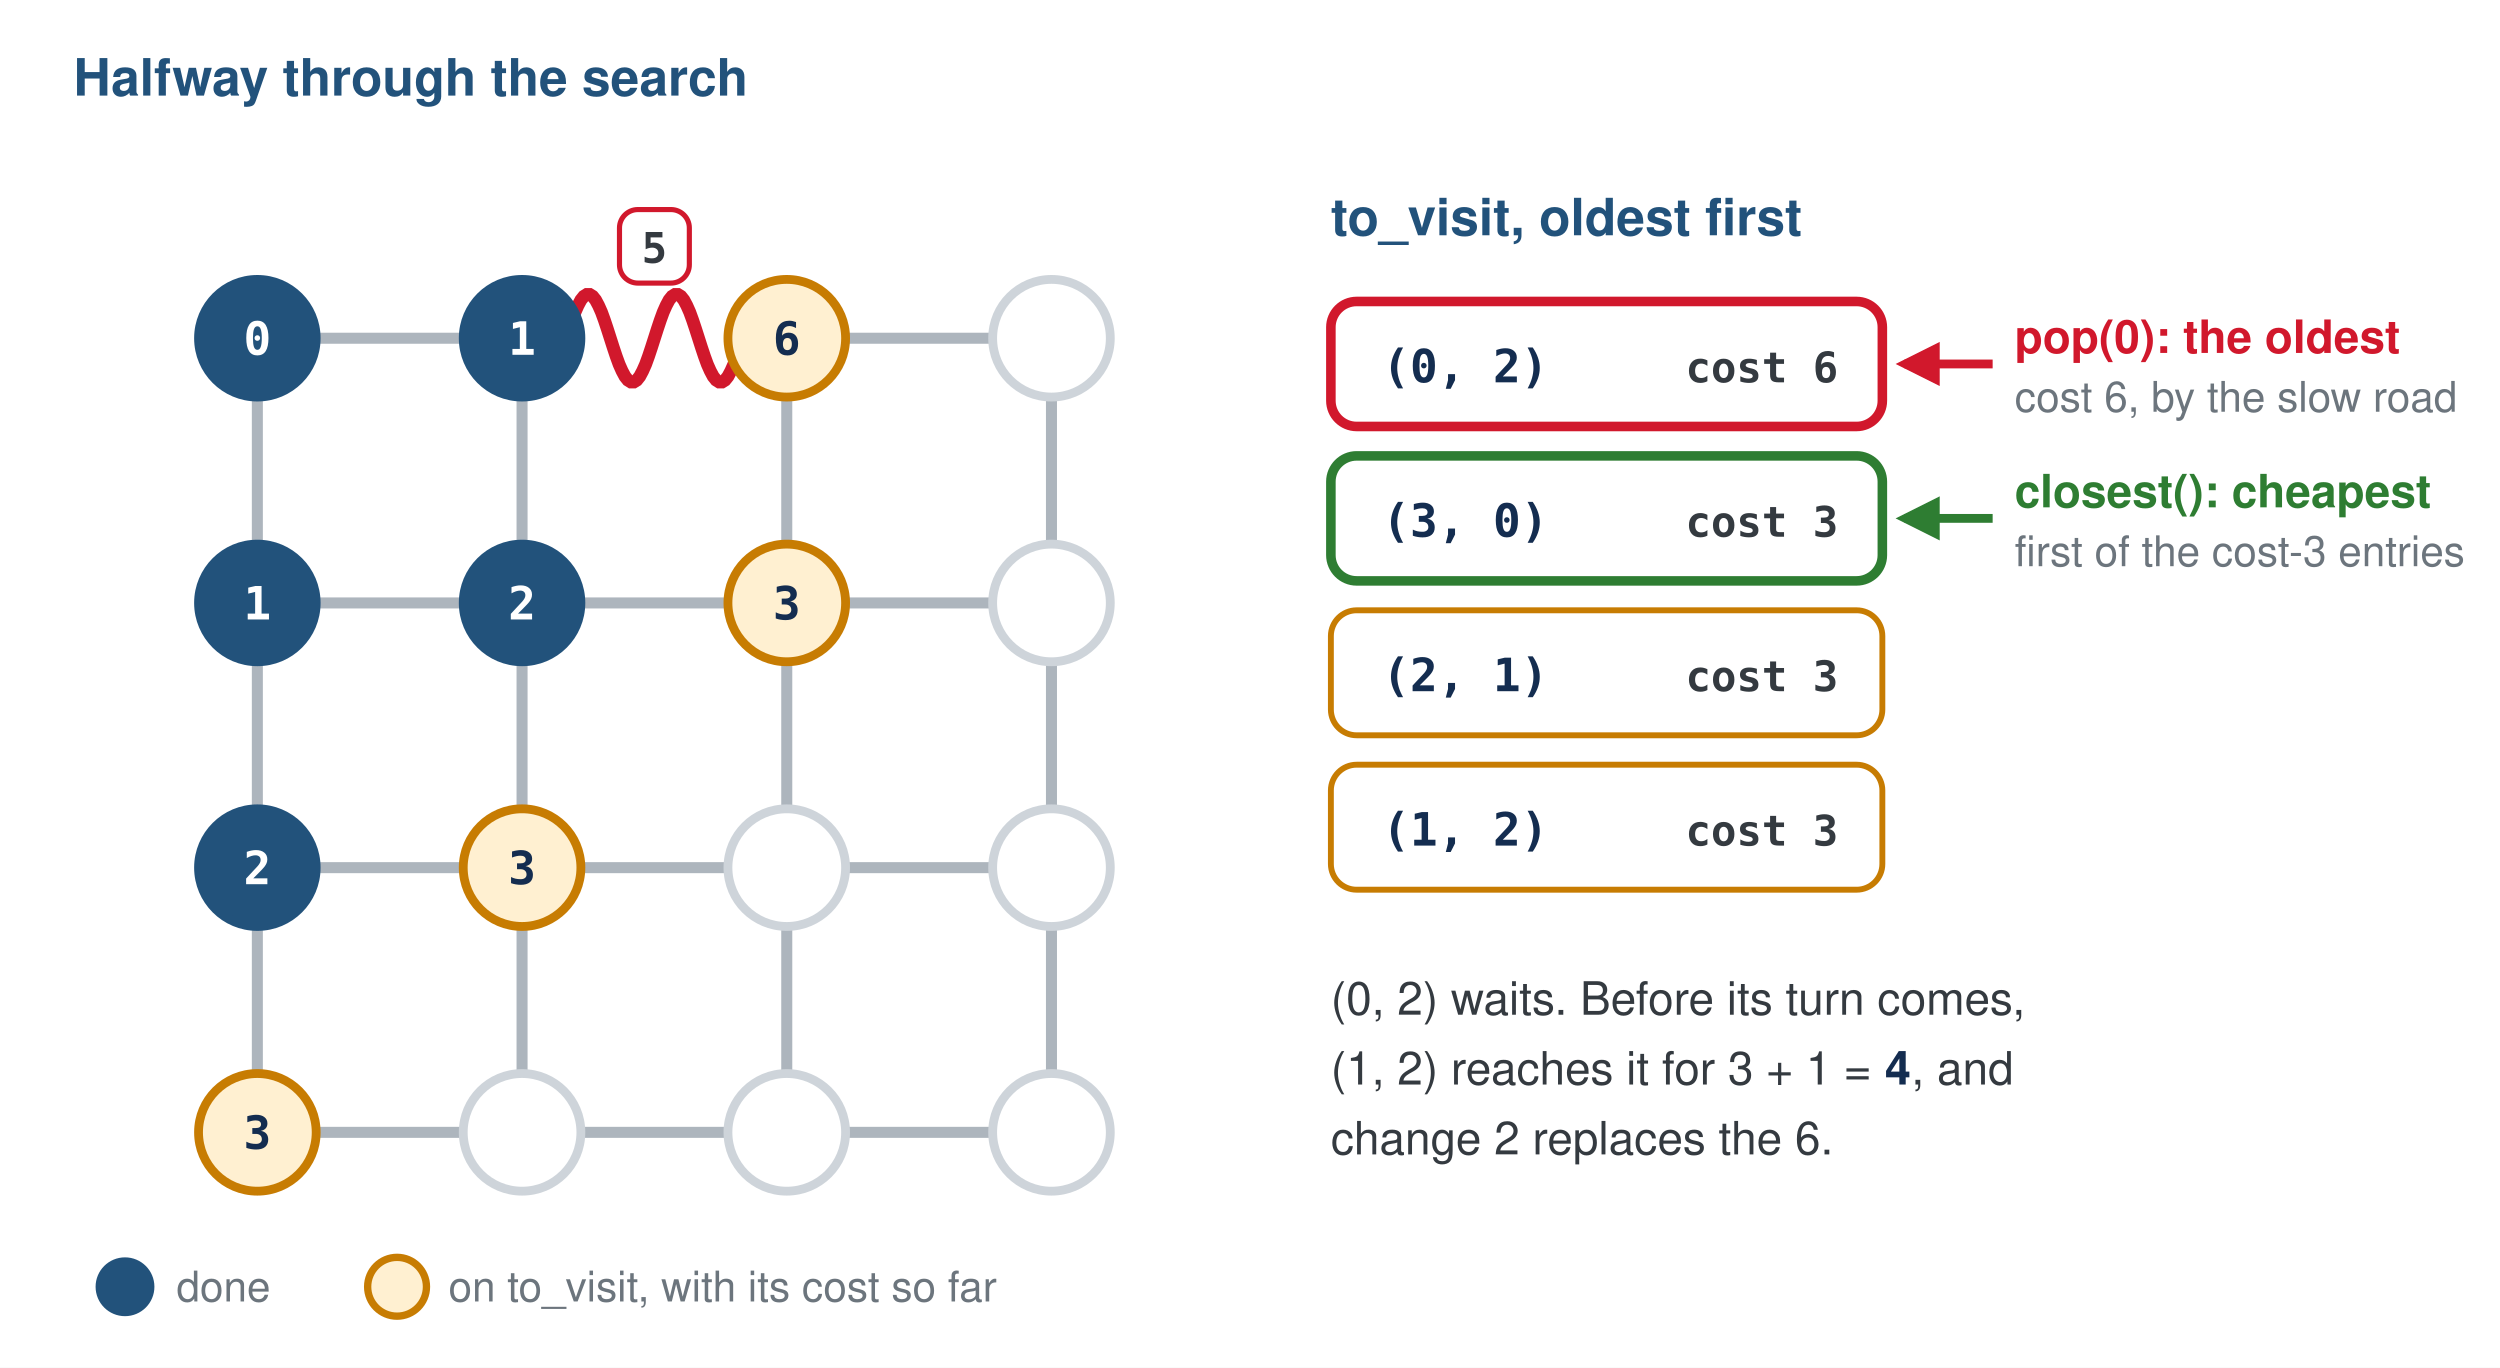
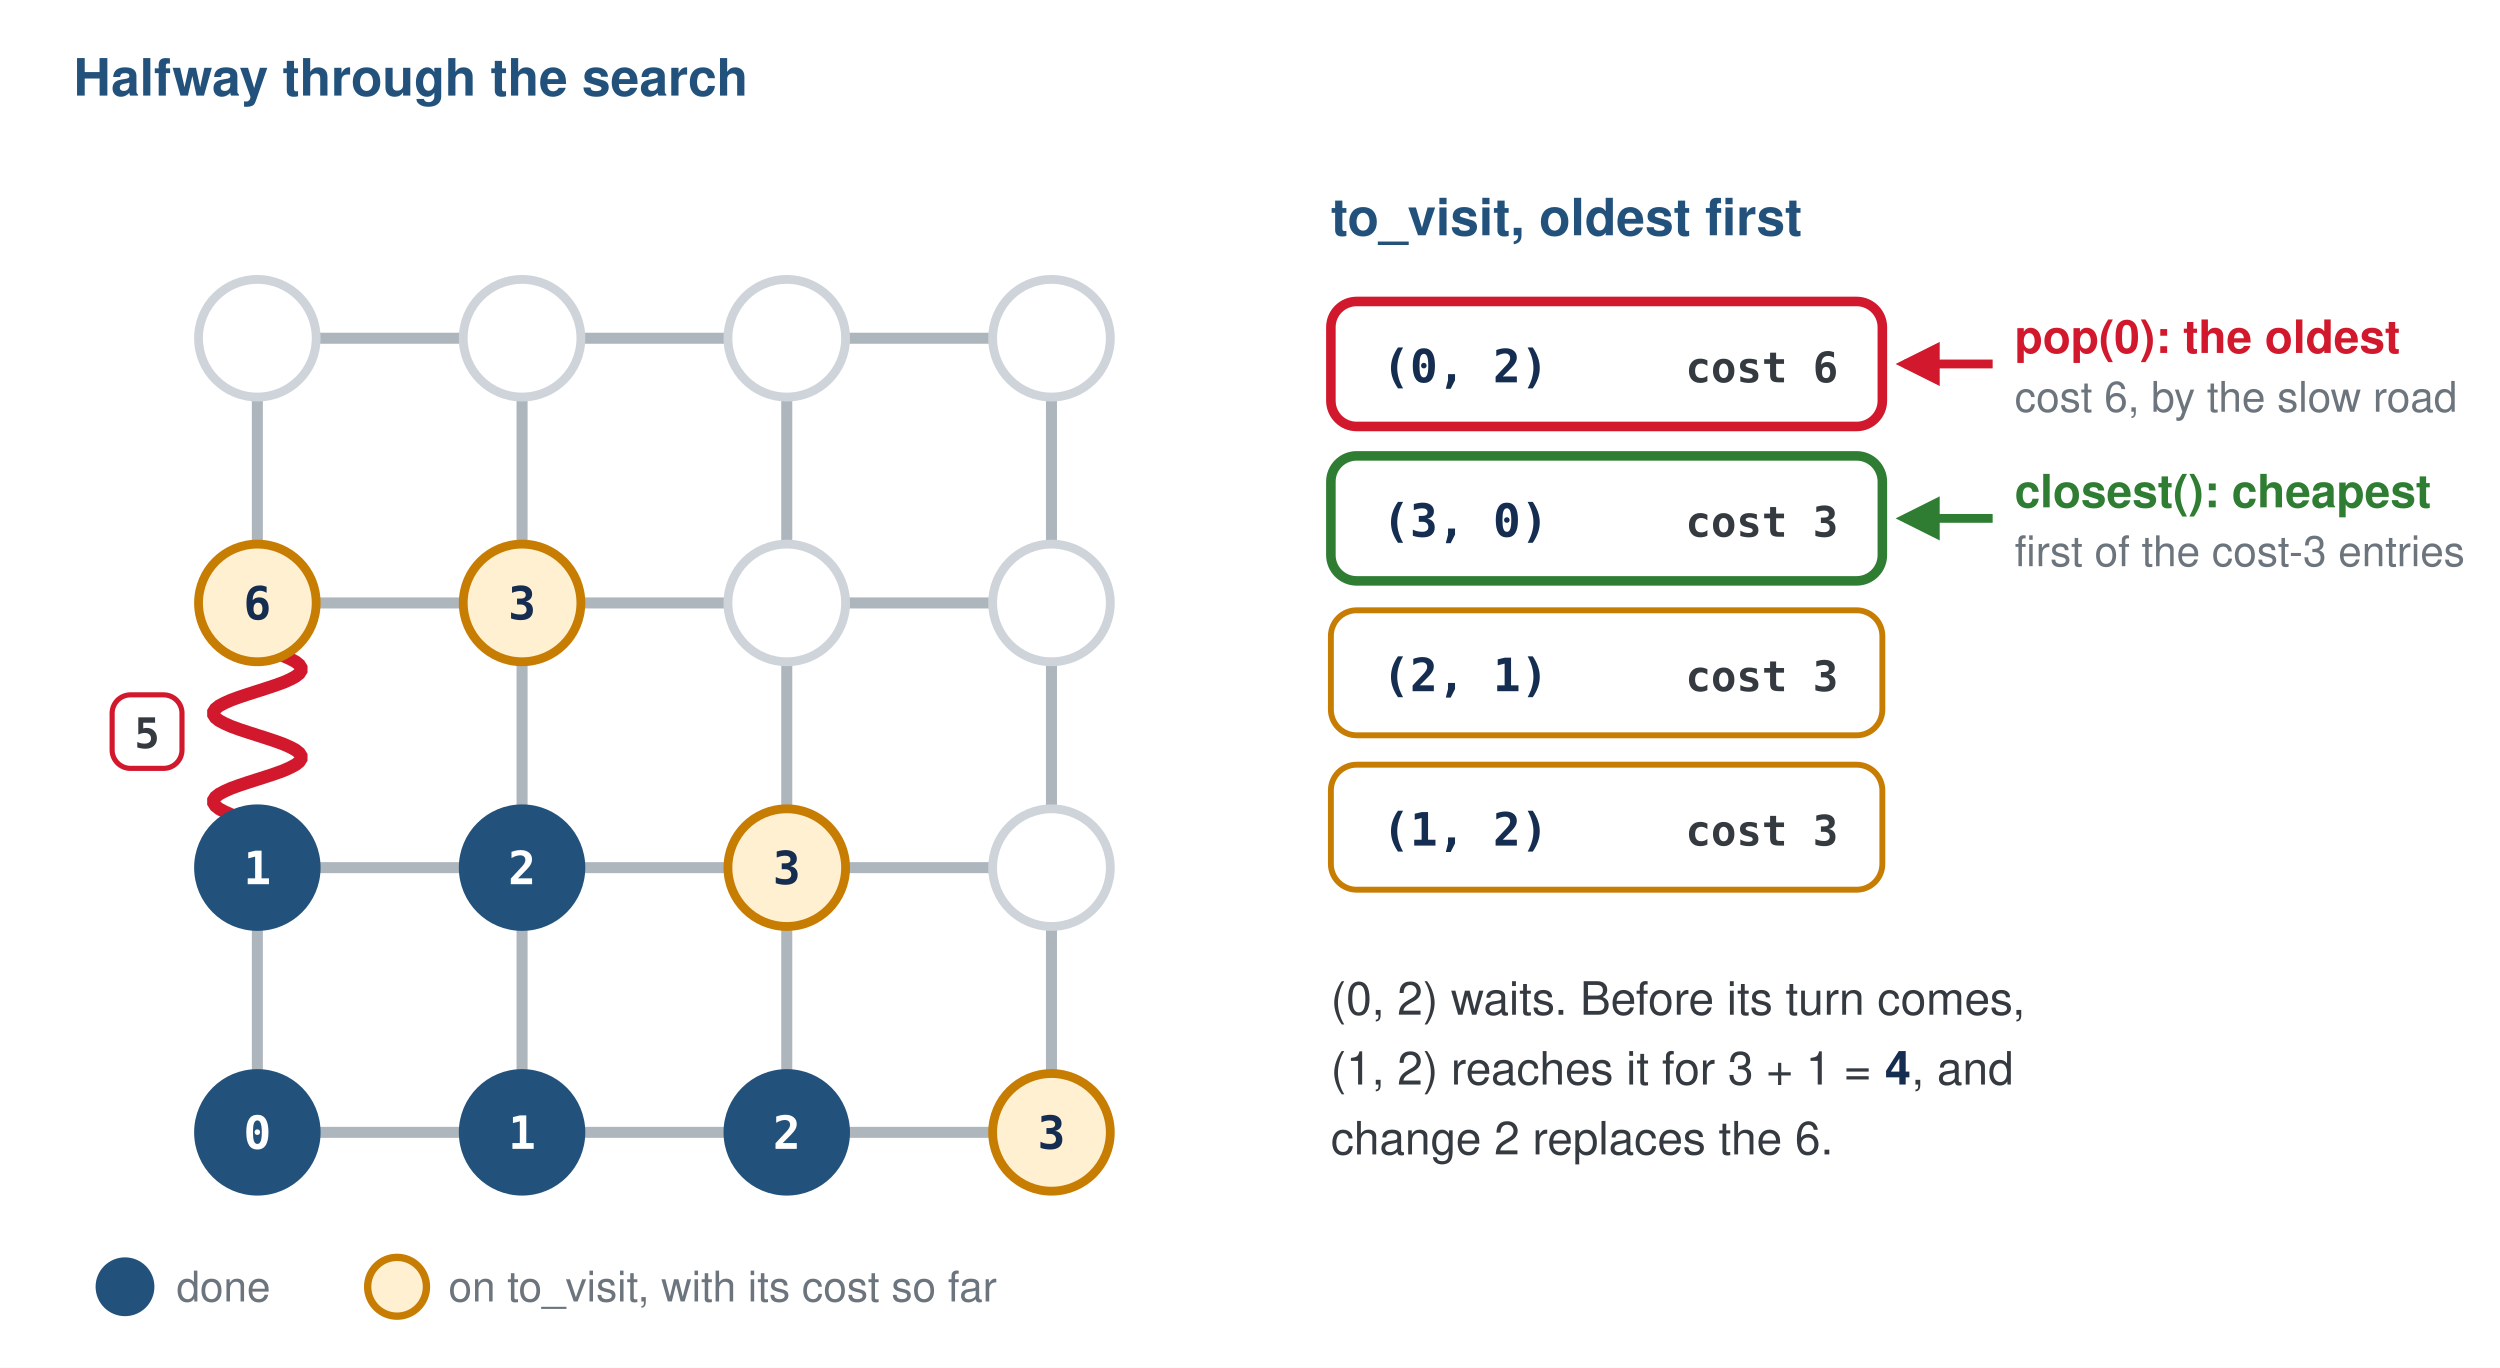
<svg xmlns="http://www.w3.org/2000/svg" viewBox="0 0 680 372" width="680" height="372" role="img" aria-labelledby="fT fD">
  <style>
    .h   { font-family: Montserrat, Helvetica, Arial, sans-serif; font-size: 14px; font-weight: 700; fill: #22527B; }
    .n   { font-family: Montserrat, Helvetica, Arial, sans-serif; font-size: 12.5px; fill: #343A40; }
    .nb  { font-family: Montserrat, Helvetica, Arial, sans-serif; font-size: 12.5px; font-weight: 700; fill: #142D50; }
    .sm  { font-family: Montserrat, Helvetica, Arial, sans-serif; font-size: 11.5px; fill: #6C757D; }
    .ax  { font-family: Montserrat, Helvetica, Arial, sans-serif; font-size: 12px; font-weight: 700; fill: #6C757D; }
    .m   { font-family: ui-monospace, SFMono-Regular, Menlo, Consolas, monospace; font-size: 12.5px; font-weight: 700; fill: #142D50; }
    .ms  { font-family: ui-monospace, SFMono-Regular, Menlo, Consolas, monospace; font-size: 11.5px; font-weight: 600; fill: #343A40; }
  </style>
  <defs>
    <marker id="aB" viewBox="0 0 10 10" refX="8" refY="5" markerWidth="5" markerHeight="5" orient="auto-start-reverse">
      <path d="M0,0 L10,5 L0,10 z" fill="#22527B" />
    </marker>
    <marker id="aW" viewBox="0 0 10 10" refX="7" refY="5" markerWidth="4" markerHeight="4" orient="auto">
      <path d="M0,0 L10,5 L0,10 z" fill="#FFFFFF" />
    </marker>
    <marker id="aG" viewBox="0 0 10 10" refX="8" refY="5" markerWidth="5" markerHeight="5" orient="auto-start-reverse">
      <path d="M0,0 L10,5 L0,10 z" fill="#6C757D" />
    </marker>
    <marker id="aR" viewBox="0 0 10 10" refX="8" refY="5" markerWidth="5" markerHeight="5" orient="auto-start-reverse">
      <path d="M0,0 L10,5 L0,10 z" fill="#D1182C" />
    </marker>
    <marker id="aGr" viewBox="0 0 10 10" refX="8" refY="5" markerWidth="5" markerHeight="5" orient="auto-start-reverse">
      <path d="M0,0 L10,5 L0,10 z" fill="#2E7D32" />
    </marker>
    <marker id="pcArr" viewBox="0 0 10 10" refX="8" refY="5" markerWidth="7" markerHeight="7" orient="auto-start-reverse">
      <path d="M0,0 L10,5 L0,10 z" fill="#6C757D" />
    </marker>
    <marker id="pcDim" viewBox="0 0 10 10" refX="5" refY="5" markerWidth="8" markerHeight="8" orient="auto-start-reverse">
      <path d="M0,1 L5,5 L0,9" fill="none" stroke="#142D50" stroke-width="1.6" />
    </marker>
    <g id="pcXRP" stroke-linejoin="round">
      <rect x="-59" y="-80" width="8" height="40" fill="#C3C8CD" stroke="#5F666D" stroke-width="1.3" />
      <rect x="51" y="-80" width="8" height="40" fill="#C3C8CD" stroke="#5F666D" stroke-width="1.3" />
      <rect x="-59" y="-46" width="118" height="75" rx="8" fill="#D3D7DB" fill-opacity="0.92" stroke="#5F666D" stroke-width="1.5" />
      <rect x="-50" y="-38" width="100" height="58" rx="4" fill="#E9ECEF" fill-opacity="0.85" stroke="#9AA1A8" stroke-width="0.8" />
      <circle cx="-49" cy="-79" r="10" fill="#C3C8CD" stroke="#5F666D" stroke-width="1.3" />
      <circle cx="49" cy="-79" r="10" fill="#C3C8CD" stroke="#5F666D" stroke-width="1.3" />
      <circle cx="-49" cy="-79" r="4.5" fill="#F1EBDD" stroke="#8A7E62" stroke-width="0.8" />
      <circle cx="49" cy="-79" r="4.5" fill="#F1EBDD" stroke="#8A7E62" stroke-width="0.8" />
      <rect x="-56" y="-21" width="11" height="42" rx="3.5" fill="#2B2B2B" />
      <rect x="45" y="-21" width="11" height="42" rx="3.5" fill="#2B2B2B" />
      <line x1="-50.5" y1="-17" x2="-50.5" y2="17" stroke="#6C757D" stroke-width="1" />
      <line x1="50.5" y1="-17" x2="50.5" y2="17" stroke="#6C757D" stroke-width="1" />
      <rect x="-40" y="-30" width="6" height="12" rx="2" fill="#F05A28" />
      <rect x="34" y="-30" width="6" height="12" rx="2" fill="#F05A28" />
      <rect x="-24" y="-42" width="48" height="37" rx="2" fill="#D1182C" />
      <rect x="-6" y="-41" width="12" height="35" rx="1" fill="#2B2B2B" />
      <rect x="-26" y="22" width="15" height="13" rx="1.5" fill="#2B2B2B" />
      <rect x="-34" y="24" width="8" height="26" rx="2" fill="#AEB4BA" stroke="#5F666D" stroke-width="1" />
      <rect x="-16" y="-58" width="32" height="13" rx="2" fill="#AEB4BA" stroke="#5F666D" stroke-width="1" />
      <rect x="-18" y="-65" width="36" height="8" rx="1.5" fill="#B5172A" />
      <circle cx="-8" cy="-68" r="5.5" fill="#E4E7EA" stroke="#868E96" stroke-width="1" />
      <circle cx="8" cy="-68" r="5.5" fill="#E4E7EA" stroke="#868E96" stroke-width="1" />
      <circle cx="-6.5" cy="-60" r="4" fill="#FFD43B" stroke="#142D50" stroke-width="1.4" />
      <circle cx="6.5" cy="-60" r="4" fill="#FFD43B" stroke="#142D50" stroke-width="1.4" />
      <circle cx="0" cy="0" r="5" fill="#FFFFFF" stroke="#142D50" stroke-width="1.8" />
      <circle cx="0" cy="0" r="1.8" fill="#142D50" />
    </g>
    <g id="pcGhost" fill="none" stroke="#343A40" stroke-width="1.4" stroke-dasharray="4 3">
      <path d="M -51 -46 V -72 M 51 -46 V -72 M -59 -36 V -79 M 59 -36 V -79 M -59 -46 H 59" />
      <circle cx="-49" cy="-79" r="10" />
      <circle cx="49" cy="-79" r="10" />
      <rect x="-18" y="-65" width="36" height="8" rx="1.5" />
      <circle cx="-6.5" cy="-60" r="4.5" fill="#FFFFFF" stroke="#D1182C" stroke-width="2.4" stroke-dasharray="none" />
      <circle cx="6.5" cy="-60" r="4.5" fill="#FFFFFF" stroke="#D1182C" stroke-width="2.4" stroke-dasharray="none" />
    </g>
  </defs>
  <rect width="680" height="372" fill="#FFFFFF" />
  <text class="h" x="20" y="26">Halfway through the search</text>
+   <line x1="70" y1="308" x2="70" y2="236" stroke="#ADB5BD" stroke-width="3" />
+   <line x1="70" y1="308" x2="142" y2="308" stroke="#ADB5BD" stroke-width="3" />
+   <path d="M 70.0 236.0 L 70.2 235.2 L 70.7 234.4 L 71.4 233.6 L 72.4 232.8 L 73.5 232.0 L 74.6 231.2 L 75.6 230.4 L 76.4 229.6 L 76.8 228.8 L 76.9 228.0 L 76.5 227.2 L 75.6 226.4 L 74.2 225.6 L 72.3 224.8 L 70.0 224.0 L 67.5 223.2 L 65.1 222.4 L 62.9 221.6 L 61.1 220.8 L 59.6 220.0 L 58.6 219.2 L 58.1 218.4 L 58.1 217.6 L 58.6 216.8 L 59.6 216.0 L 61.1 215.2 L 62.9 214.4 L 65.1 213.6 L 67.5 212.8 L 70.0 212.0 L 72.5 211.2 L 74.9 210.4 L 77.1 209.6 L 78.9 208.8 L 80.4 208.0 L 81.4 207.2 L 81.9 206.4 L 81.9 205.6 L 81.4 204.8 L 80.4 204.0 L 78.9 203.2 L 77.1 202.4 L 74.9 201.6 L 72.5 200.8 L 70.0 200.0 L 67.5 199.2 L 65.1 198.4 L 62.9 197.6 L 61.1 196.8 L 59.6 196.0 L 58.6 195.2 L 58.1 194.4 L 58.1 193.6 L 58.6 192.8 L 59.6 192.0 L 61.1 191.2 L 62.9 190.4 L 65.1 189.6 L 67.5 188.8 L 70.0 188.0 L 72.5 187.2 L 74.9 186.4 L 77.1 185.6 L 78.9 184.8 L 80.4 184.0 L 81.4 183.2 L 81.9 182.4 L 81.9 181.6 L 81.4 180.8 L 80.4 180.0 L 78.9 179.2 L 77.1 178.4 L 74.9 177.6 L 72.5 176.8 L 70.0 176.0 L 67.7 175.2 L 65.8 174.4 L 64.4 173.6 L 63.5 172.8 L 63.1 172.0 L 63.2 171.2 L 63.6 170.4 L 64.4 169.6 L 65.4 168.8 L 66.5 168.0 L 67.6 167.2 L 68.6 166.4 L 69.3 165.6 L 69.8 164.8 L 70.0 164.0" fill="none" stroke="#D1182C" stroke-width="3.5" />
+   <rect x="30.5" y="189.0" width="19" height="20" rx="5" fill="#FFFFFF" stroke="#D1182C" stroke-width="1.4" />
+   <text class="ms" x="40" y="203.5" text-anchor="middle">5</text>
+   <line x1="70" y1="236" x2="142" y2="236" stroke="#ADB5BD" stroke-width="3" />
+   <line x1="70" y1="164" x2="70" y2="92" stroke="#ADB5BD" stroke-width="3" />
+   <line x1="70" y1="164" x2="142" y2="164" stroke="#ADB5BD" stroke-width="3" />
  <line x1="70" y1="92" x2="142" y2="92" stroke="#ADB5BD" stroke-width="3" />
-   <line x1="70" y1="92" x2="70" y2="164" stroke="#ADB5BD" stroke-width="3" />
-   <path d="M 142.0 92.0 L 142.8 92.2 L 143.6 92.7 L 144.4 93.4 L 145.2 94.4 L 146.0 95.5 L 146.8 96.6 L 147.6 97.6 L 148.4 98.4 L 149.2 98.8 L 150.0 98.9 L 150.8 98.5 L 151.6 97.6 L 152.4 96.2 L 153.2 94.3 L 154.0 92.0 L 154.8 89.5 L 155.6 87.1 L 156.4 84.9 L 157.2 83.1 L 158.0 81.6 L 158.8 80.6 L 159.6 80.1 L 160.4 80.1 L 161.2 80.6 L 162.0 81.6 L 162.8 83.1 L 163.6 84.9 L 164.4 87.1 L 165.2 89.5 L 166.0 92.0 L 166.8 94.5 L 167.6 96.9 L 168.4 99.1 L 169.2 100.9 L 170.0 102.4 L 170.8 103.4 L 171.6 103.9 L 172.4 103.9 L 173.2 103.4 L 174.0 102.4 L 174.8 100.9 L 175.6 99.1 L 176.4 96.9 L 177.2 94.5 L 178.0 92.0 L 178.8 89.5 L 179.6 87.1 L 180.4 84.9 L 181.2 83.1 L 182.0 81.6 L 182.8 80.6 L 183.6 80.1 L 184.4 80.1 L 185.2 80.6 L 186.0 81.6 L 186.8 83.1 L 187.6 84.9 L 188.4 87.1 L 189.2 89.5 L 190.0 92.0 L 190.8 94.5 L 191.6 96.9 L 192.4 99.1 L 193.2 100.9 L 194.0 102.4 L 194.8 103.4 L 195.6 103.9 L 196.4 103.9 L 197.2 103.4 L 198.0 102.4 L 198.8 100.9 L 199.6 99.1 L 200.4 96.9 L 201.2 94.5 L 202.0 92.0 L 202.8 89.7 L 203.6 87.8 L 204.4 86.4 L 205.2 85.5 L 206.0 85.1 L 206.8 85.2 L 207.6 85.6 L 208.4 86.4 L 209.2 87.4 L 210.0 88.5 L 210.8 89.6 L 211.6 90.6 L 212.4 91.3 L 213.2 91.8 L 214.0 92.0" fill="none" stroke="#D1182C" stroke-width="3.5" />
-   <rect x="168.5" y="57" width="19" height="20" rx="5" fill="#FFFFFF" stroke="#D1182C" stroke-width="1.4" />
-   <text class="ms" x="178.0" y="71.5" text-anchor="middle">5</text>
-   <line x1="142" y1="92" x2="142" y2="164" stroke="#ADB5BD" stroke-width="3" />
+   <line x1="142" y1="308" x2="142" y2="236" stroke="#ADB5BD" stroke-width="3" />
+   <line x1="142" y1="308" x2="214" y2="308" stroke="#ADB5BD" stroke-width="3" />
+   <line x1="142" y1="236" x2="142" y2="164" stroke="#ADB5BD" stroke-width="3" />
+   <line x1="142" y1="236" x2="214" y2="236" stroke="#ADB5BD" stroke-width="3" />
+   <line x1="142" y1="164" x2="142" y2="92" stroke="#ADB5BD" stroke-width="3" />
+   <line x1="142" y1="164" x2="214" y2="164" stroke="#ADB5BD" stroke-width="3" />
+   <line x1="142" y1="92" x2="214" y2="92" stroke="#ADB5BD" stroke-width="3" />
+   <line x1="214" y1="308" x2="214" y2="236" stroke="#ADB5BD" stroke-width="3" />
+   <line x1="214" y1="308" x2="286" y2="308" stroke="#ADB5BD" stroke-width="3" />
+   <line x1="214" y1="236" x2="214" y2="164" stroke="#ADB5BD" stroke-width="3" />
+   <line x1="214" y1="236" x2="286" y2="236" stroke="#ADB5BD" stroke-width="3" />
+   <line x1="214" y1="164" x2="214" y2="92" stroke="#ADB5BD" stroke-width="3" />
+   <line x1="214" y1="164" x2="286" y2="164" stroke="#ADB5BD" stroke-width="3" />
  <line x1="214" y1="92" x2="286" y2="92" stroke="#ADB5BD" stroke-width="3" />
-   <line x1="214" y1="92" x2="214" y2="164" stroke="#ADB5BD" stroke-width="3" />
-   <line x1="286" y1="92" x2="286" y2="164" stroke="#ADB5BD" stroke-width="3" />
-   <line x1="70" y1="164" x2="142" y2="164" stroke="#ADB5BD" stroke-width="3" />
-   <line x1="70" y1="164" x2="70" y2="236" stroke="#ADB5BD" stroke-width="3" />
-   <line x1="142" y1="164" x2="214" y2="164" stroke="#ADB5BD" stroke-width="3" />
-   <line x1="142" y1="164" x2="142" y2="236" stroke="#ADB5BD" stroke-width="3" />
-   <line x1="214" y1="164" x2="286" y2="164" stroke="#ADB5BD" stroke-width="3" />
-   <line x1="214" y1="164" x2="214" y2="236" stroke="#ADB5BD" stroke-width="3" />
-   <line x1="286" y1="164" x2="286" y2="236" stroke="#ADB5BD" stroke-width="3" />
-   <line x1="70" y1="236" x2="142" y2="236" stroke="#ADB5BD" stroke-width="3" />
-   <line x1="70" y1="236" x2="70" y2="308" stroke="#ADB5BD" stroke-width="3" />
-   <line x1="142" y1="236" x2="214" y2="236" stroke="#ADB5BD" stroke-width="3" />
-   <line x1="142" y1="236" x2="142" y2="308" stroke="#ADB5BD" stroke-width="3" />
-   <line x1="214" y1="236" x2="286" y2="236" stroke="#ADB5BD" stroke-width="3" />
-   <line x1="214" y1="236" x2="214" y2="308" stroke="#ADB5BD" stroke-width="3" />
-   <line x1="286" y1="236" x2="286" y2="308" stroke="#ADB5BD" stroke-width="3" />
-   <line x1="70" y1="308" x2="142" y2="308" stroke="#ADB5BD" stroke-width="3" />
-   <line x1="142" y1="308" x2="214" y2="308" stroke="#ADB5BD" stroke-width="3" />
-   <line x1="214" y1="308" x2="286" y2="308" stroke="#ADB5BD" stroke-width="3" />
-   <circle cx="70" cy="92" r="16" fill="#22527B" stroke="#22527B" stroke-width="2.4" />
-   <text class="m" x="70" y="96.5" text-anchor="middle" style="fill:#FFFFFF">0</text>
-   <circle cx="142" cy="92" r="16" fill="#22527B" stroke="#22527B" stroke-width="2.4" />
-   <text class="m" x="142" y="96.5" text-anchor="middle" style="fill:#FFFFFF">1</text>
-   <circle cx="214" cy="92" r="16" fill="#FFF0D1" stroke="#C77C02" stroke-width="2.4" />
-   <text class="m" x="214" y="96.5" text-anchor="middle" style="fill:#142D50">6</text>
+   <line x1="286" y1="308" x2="286" y2="236" stroke="#ADB5BD" stroke-width="3" />
+   <line x1="286" y1="236" x2="286" y2="164" stroke="#ADB5BD" stroke-width="3" />
+   <line x1="286" y1="164" x2="286" y2="92" stroke="#ADB5BD" stroke-width="3" />
+   <circle cx="70" cy="308" r="16" fill="#22527B" stroke="#22527B" stroke-width="2.4" />
+   <text class="m" x="70" y="312.5" text-anchor="middle" style="fill:#FFFFFF">0</text>
+   <circle cx="70" cy="236" r="16" fill="#22527B" stroke="#22527B" stroke-width="2.4" />
+   <text class="m" x="70" y="240.5" text-anchor="middle" style="fill:#FFFFFF">1</text>
+   <circle cx="70" cy="164" r="16" fill="#FFF0D1" stroke="#C77C02" stroke-width="2.4" />
+   <text class="m" x="70" y="168.5" text-anchor="middle" style="fill:#142D50">6</text>
+   <circle cx="70" cy="92" r="16" fill="#FFFFFF" stroke="#CED4DA" stroke-width="2.4" />
+   <circle cx="142" cy="308" r="16" fill="#22527B" stroke="#22527B" stroke-width="2.4" />
+   <text class="m" x="142" y="312.5" text-anchor="middle" style="fill:#FFFFFF">1</text>
+   <circle cx="142" cy="236" r="16" fill="#22527B" stroke="#22527B" stroke-width="2.4" />
+   <text class="m" x="142" y="240.5" text-anchor="middle" style="fill:#FFFFFF">2</text>
+   <circle cx="142" cy="164" r="16" fill="#FFF0D1" stroke="#C77C02" stroke-width="2.4" />
+   <text class="m" x="142" y="168.5" text-anchor="middle" style="fill:#142D50">3</text>
+   <circle cx="142" cy="92" r="16" fill="#FFFFFF" stroke="#CED4DA" stroke-width="2.4" />
+   <circle cx="214" cy="308" r="16" fill="#22527B" stroke="#22527B" stroke-width="2.4" />
+   <text class="m" x="214" y="312.5" text-anchor="middle" style="fill:#FFFFFF">2</text>
+   <circle cx="214" cy="236" r="16" fill="#FFF0D1" stroke="#C77C02" stroke-width="2.4" />
+   <text class="m" x="214" y="240.5" text-anchor="middle" style="fill:#142D50">3</text>
+   <circle cx="214" cy="164" r="16" fill="#FFFFFF" stroke="#CED4DA" stroke-width="2.4" />
+   <circle cx="214" cy="92" r="16" fill="#FFFFFF" stroke="#CED4DA" stroke-width="2.4" />
+   <circle cx="286" cy="308" r="16" fill="#FFF0D1" stroke="#C77C02" stroke-width="2.4" />
+   <text class="m" x="286" y="312.5" text-anchor="middle" style="fill:#142D50">3</text>
+   <circle cx="286" cy="236" r="16" fill="#FFFFFF" stroke="#CED4DA" stroke-width="2.4" />
+   <circle cx="286" cy="164" r="16" fill="#FFFFFF" stroke="#CED4DA" stroke-width="2.4" />
  <circle cx="286" cy="92" r="16" fill="#FFFFFF" stroke="#CED4DA" stroke-width="2.4" />
-   <circle cx="70" cy="164" r="16" fill="#22527B" stroke="#22527B" stroke-width="2.4" />
-   <text class="m" x="70" y="168.5" text-anchor="middle" style="fill:#FFFFFF">1</text>
-   <circle cx="142" cy="164" r="16" fill="#22527B" stroke="#22527B" stroke-width="2.4" />
-   <text class="m" x="142" y="168.5" text-anchor="middle" style="fill:#FFFFFF">2</text>
-   <circle cx="214" cy="164" r="16" fill="#FFF0D1" stroke="#C77C02" stroke-width="2.4" />
-   <text class="m" x="214" y="168.5" text-anchor="middle" style="fill:#142D50">3</text>
-   <circle cx="286" cy="164" r="16" fill="#FFFFFF" stroke="#CED4DA" stroke-width="2.4" />
-   <circle cx="70" cy="236" r="16" fill="#22527B" stroke="#22527B" stroke-width="2.4" />
-   <text class="m" x="70" y="240.5" text-anchor="middle" style="fill:#FFFFFF">2</text>
-   <circle cx="142" cy="236" r="16" fill="#FFF0D1" stroke="#C77C02" stroke-width="2.4" />
-   <text class="m" x="142" y="240.5" text-anchor="middle" style="fill:#142D50">3</text>
-   <circle cx="214" cy="236" r="16" fill="#FFFFFF" stroke="#CED4DA" stroke-width="2.4" />
-   <circle cx="286" cy="236" r="16" fill="#FFFFFF" stroke="#CED4DA" stroke-width="2.4" />
-   <circle cx="70" cy="308" r="16" fill="#FFF0D1" stroke="#C77C02" stroke-width="2.4" />
-   <text class="m" x="70" y="312.5" text-anchor="middle" style="fill:#142D50">3</text>
-   <circle cx="142" cy="308" r="16" fill="#FFFFFF" stroke="#CED4DA" stroke-width="2.4" />
-   <circle cx="214" cy="308" r="16" fill="#FFFFFF" stroke="#CED4DA" stroke-width="2.4" />
-   <circle cx="286" cy="308" r="16" fill="#FFFFFF" stroke="#CED4DA" stroke-width="2.4" />
  <circle cx="34" cy="350" r="8" fill="#22527B" />
  <text class="sm" x="48" y="354">done</text>
  <circle cx="108" cy="350" r="8" fill="#FFF0D1" stroke="#C77C02" stroke-width="2" />
  <text class="sm" x="122" y="354">on to_visit, with its cost so far</text>
  <text class="h" x="362" y="64">to_visit, oldest first</text>
  <rect x="362" y="82" width="150" height="34" rx="7" fill="#FFFFFF" stroke="#D1182C" stroke-width="2.6" />
  <text class="m" x="376" y="104">(0, 2)</text>
  <text class="ms" x="500" y="104" text-anchor="end">cost 6</text>
  <rect x="362" y="124" width="150" height="34" rx="7" fill="#FFFFFF" stroke="#2E7D32" stroke-width="2.6" />
  <text class="m" x="376" y="146">(3, 0)</text>
  <text class="ms" x="500" y="146" text-anchor="end">cost 3</text>
  <rect x="362" y="166" width="150" height="34" rx="7" fill="#FFFFFF" stroke="#C77C02" stroke-width="1.6" />
  <text class="m" x="376" y="188">(2, 1)</text>
  <text class="ms" x="500" y="188" text-anchor="end">cost 3</text>
  <rect x="362" y="208" width="150" height="34" rx="7" fill="#FFFFFF" stroke="#C77C02" stroke-width="1.6" />
  <text class="m" x="376" y="230">(1, 2)</text>
  <text class="ms" x="500" y="230" text-anchor="end">cost 3</text>
  <path d="M 518 99 L 542 99" stroke="#D1182C" stroke-width="2.4" marker-start="url(#aR)" />
  <text class="nb" x="548" y="96" style="fill:#D1182C">pop(0): the oldest</text>
  <text class="sm" x="548" y="112">cost 6, by the slow road</text>
  <path d="M 518 141 L 542 141" stroke="#2E7D32" stroke-width="2.4" marker-start="url(#aGr)" />
  <text class="nb" x="548" y="138" style="fill:#2E7D32">closest(): cheapest</text>
  <text class="sm" x="548" y="154">first of the cost-3 entries</text>
  <text class="n" x="362" y="276">(0, 2) waits. Before its turn comes,</text>
  <text class="n" x="362" y="295">(1, 2) reaches it for 3 + 1 = <tspan class="m">4</tspan>, and</text>
  <text class="n" x="362" y="314">change 2 replaces the 6.</text>
</svg>
